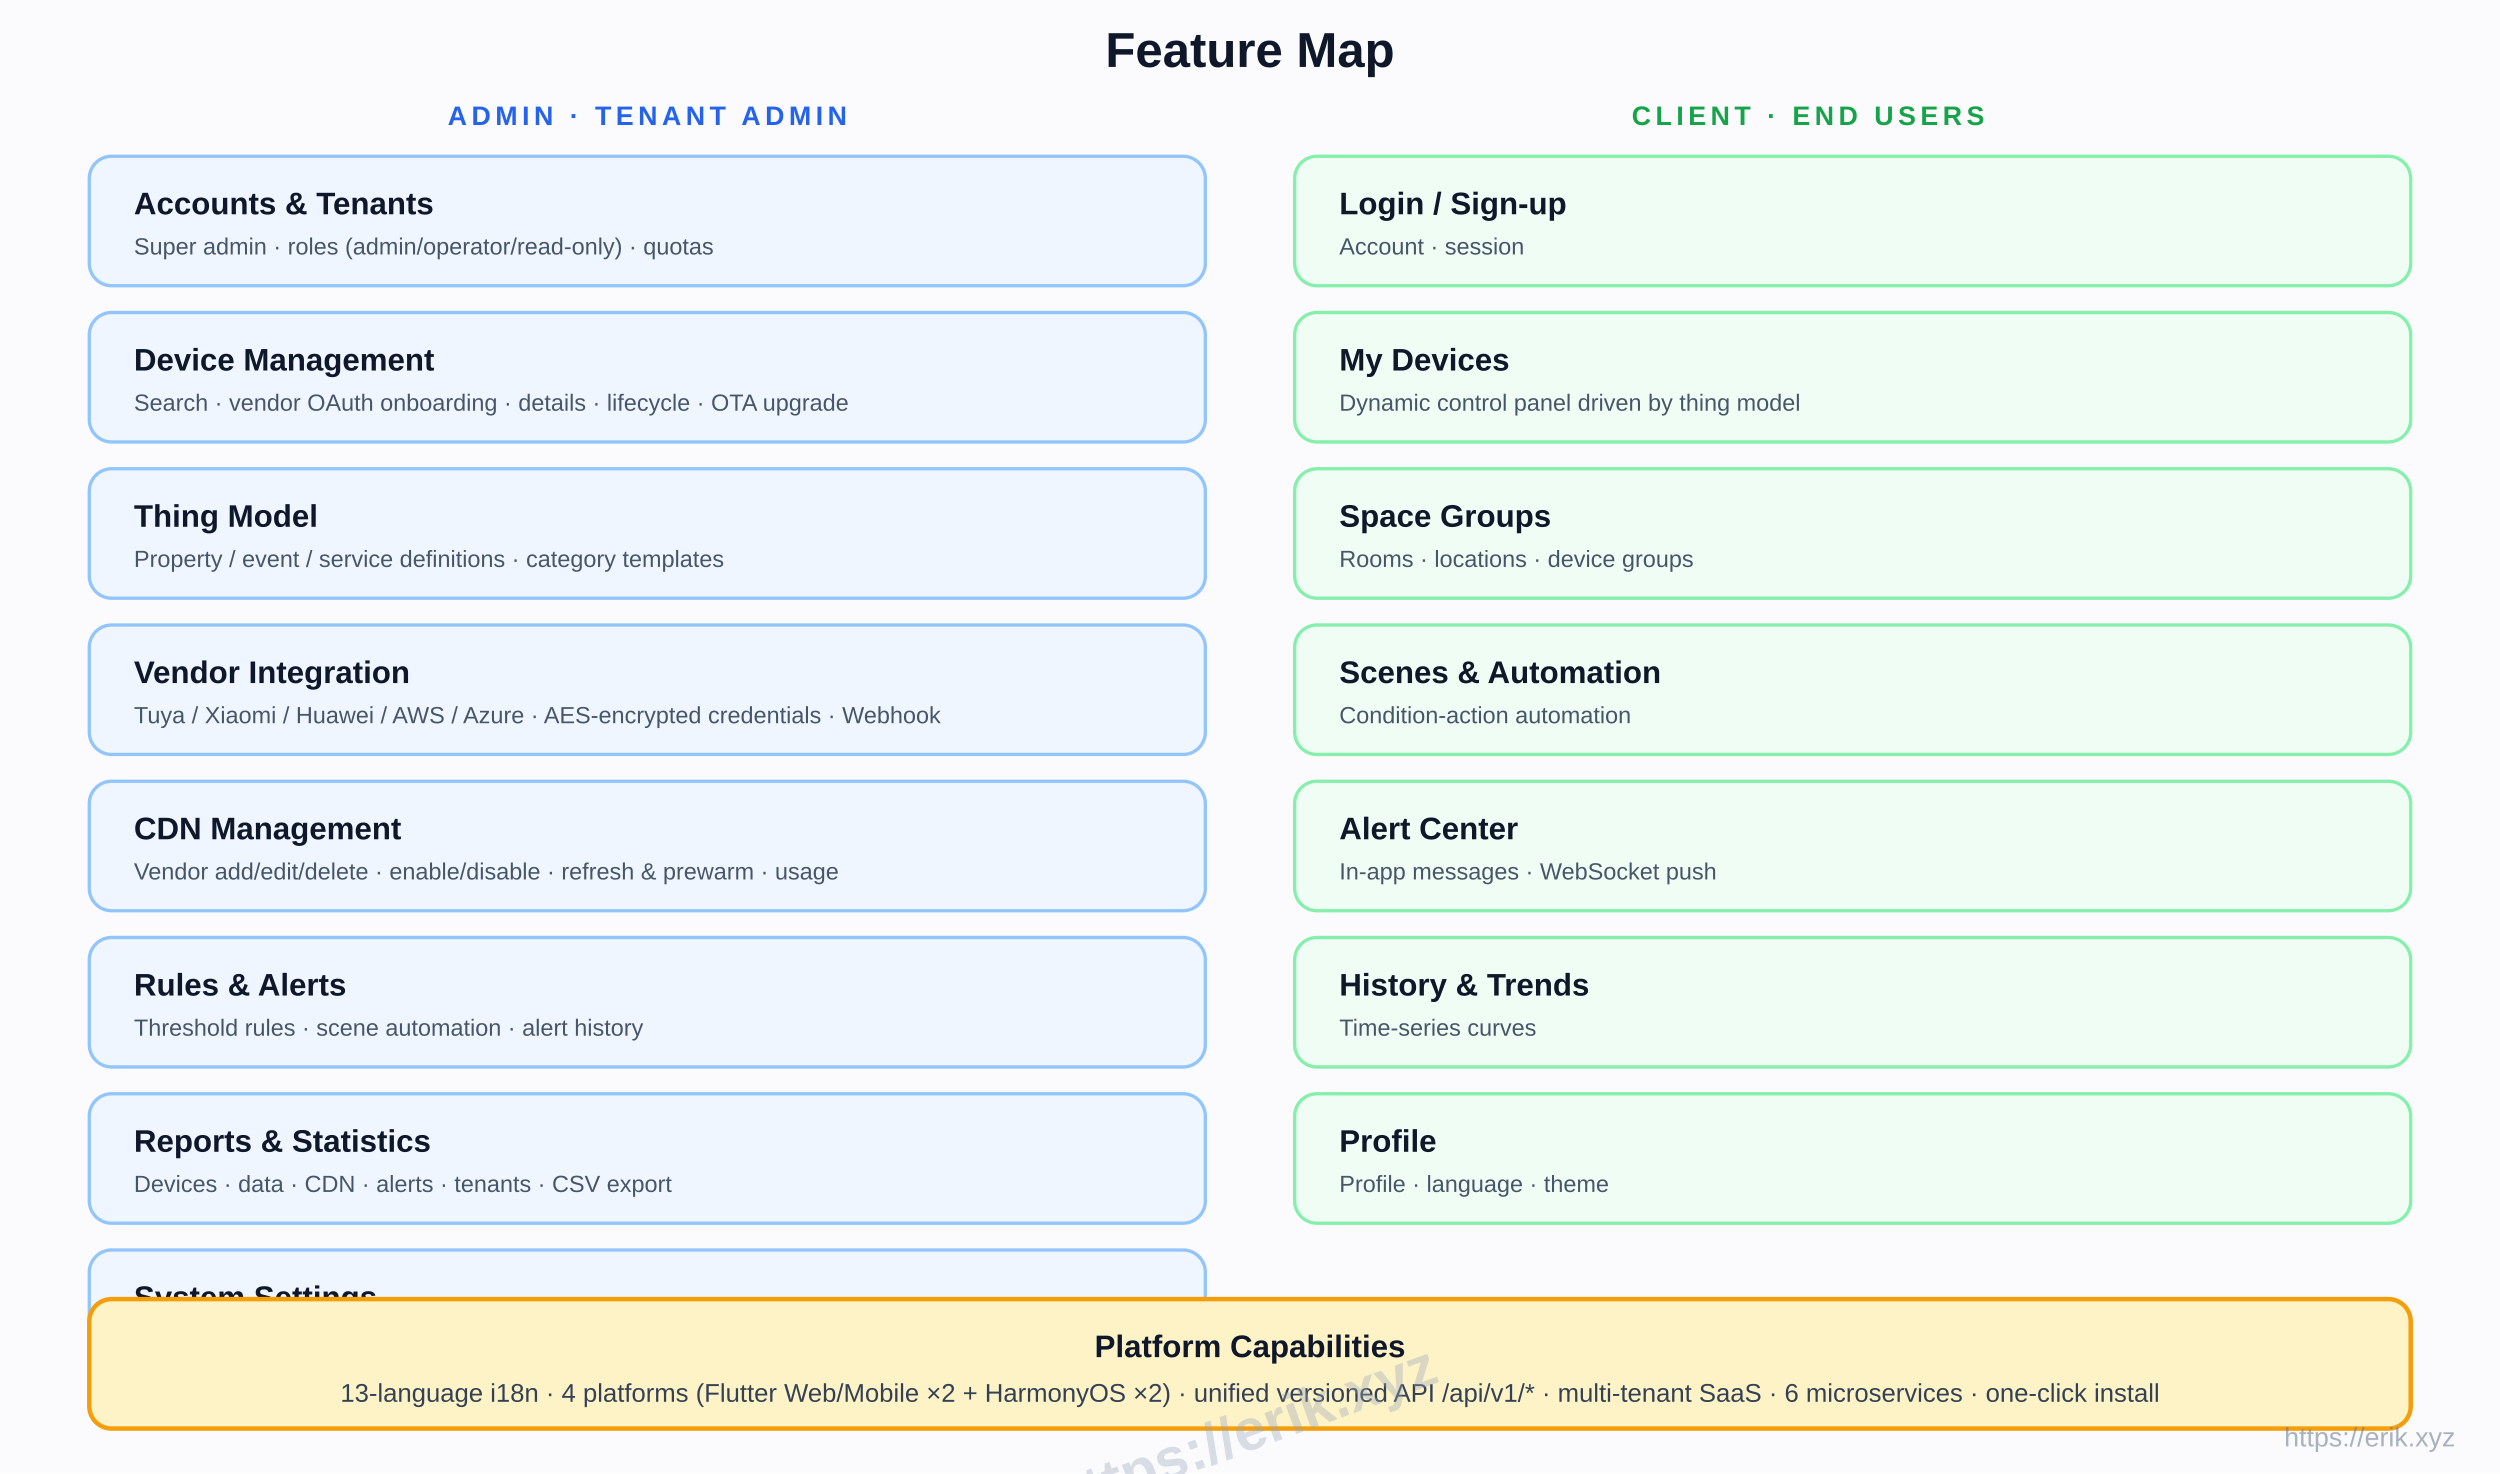
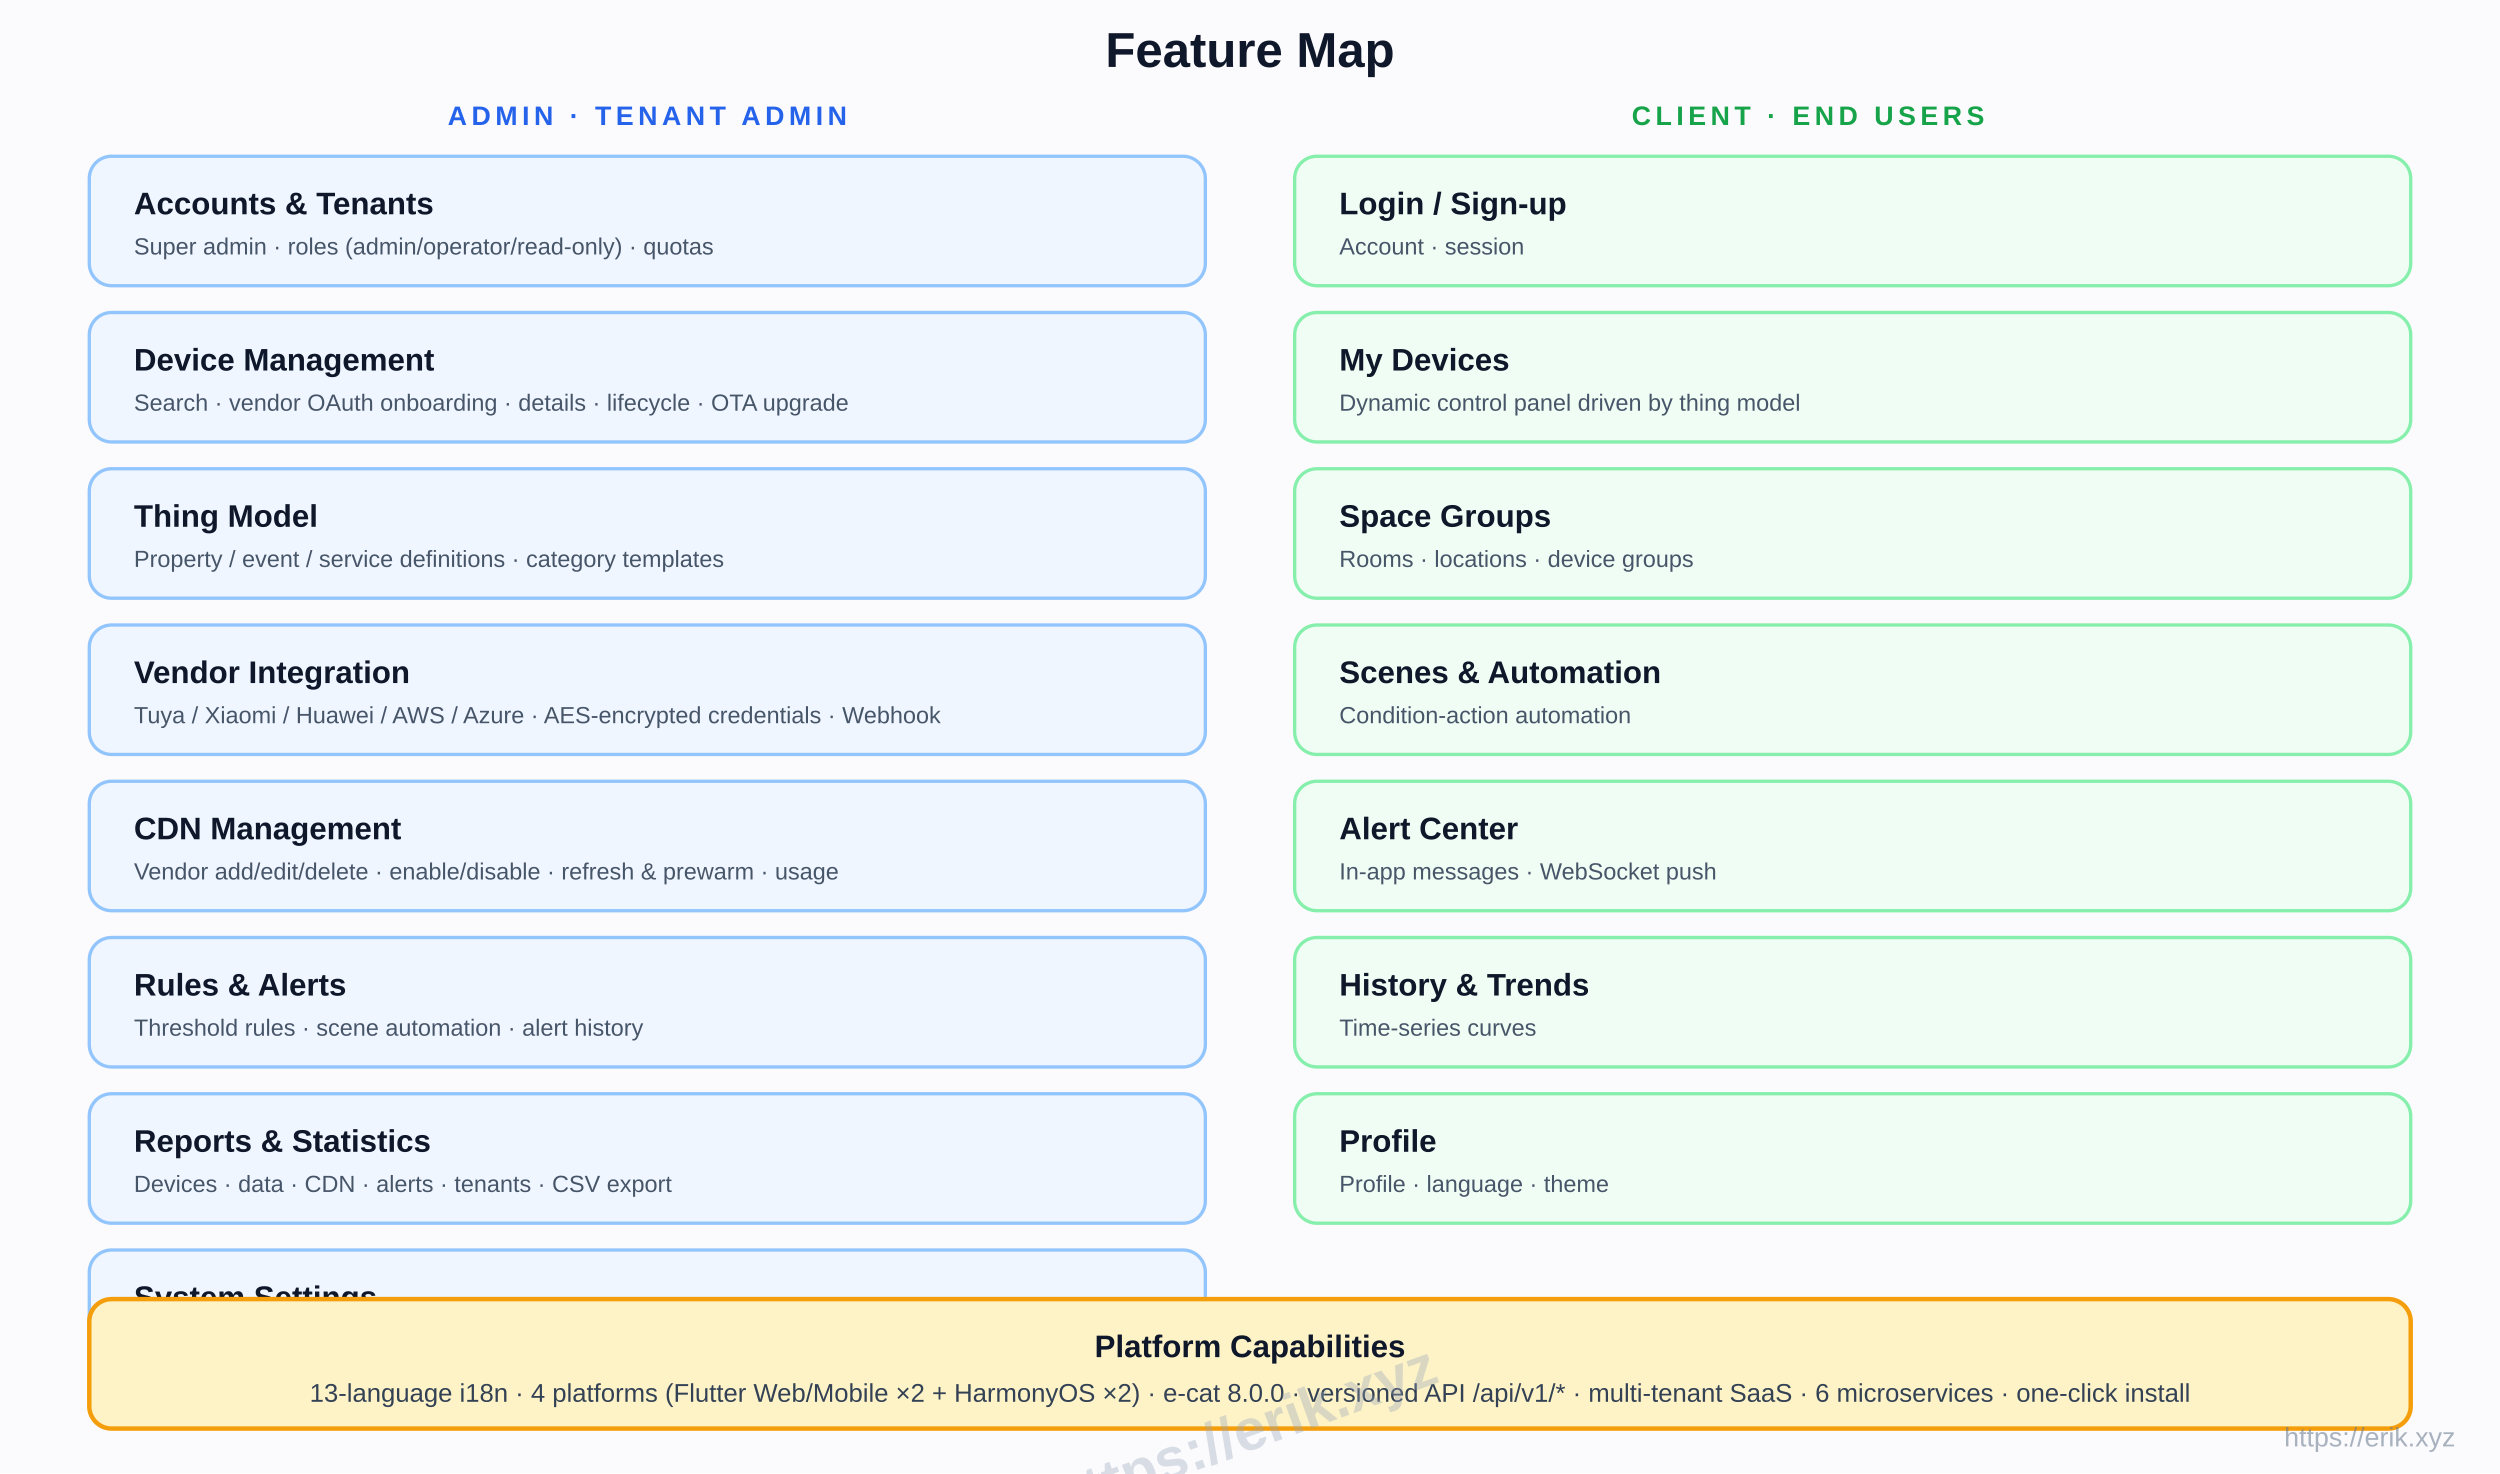
<svg xmlns="http://www.w3.org/2000/svg" viewBox="0 0 1120 660" font-family="Arial, 'PingFang SC', 'Microsoft YaHei', sans-serif">
  <rect width="1120" height="660" fill="#fbfbfd" />
  <text x="560" y="30" text-anchor="middle" font-size="22" font-weight="bold" fill="#0f172a">Feature Map</text>
  <text x="290" y="56" text-anchor="middle" font-size="12" font-weight="bold" letter-spacing="2" fill="#2563eb">ADMIN · TENANT ADMIN</text>
  <g>
    <rect x="40" y="70" width="500" height="58" rx="10" fill="#eff6ff" stroke="#93c5fd" stroke-width="1.5" />
    <text x="60" y="96" font-size="14" font-weight="bold" fill="#0f172a">Accounts &amp; Tenants</text>
    <text x="60" y="114" font-size="10.5" fill="#475569">Super admin · roles (admin/operator/read-only) · quotas</text>
    <rect x="40" y="140" width="500" height="58" rx="10" fill="#eff6ff" stroke="#93c5fd" stroke-width="1.5" />
    <text x="60" y="166" font-size="14" font-weight="bold" fill="#0f172a">Device Management</text>
    <text x="60" y="184" font-size="10.5" fill="#475569">Search · vendor OAuth onboarding · details · lifecycle · OTA upgrade</text>
    <rect x="40" y="210" width="500" height="58" rx="10" fill="#eff6ff" stroke="#93c5fd" stroke-width="1.5" />
    <text x="60" y="236" font-size="14" font-weight="bold" fill="#0f172a">Thing Model</text>
    <text x="60" y="254" font-size="10.5" fill="#475569">Property / event / service definitions · category templates</text>
    <rect x="40" y="280" width="500" height="58" rx="10" fill="#eff6ff" stroke="#93c5fd" stroke-width="1.5" />
    <text x="60" y="306" font-size="14" font-weight="bold" fill="#0f172a">Vendor Integration</text>
    <text x="60" y="324" font-size="10.5" fill="#475569">Tuya / Xiaomi / Huawei / AWS / Azure · AES-encrypted credentials · Webhook</text>
    <rect x="40" y="350" width="500" height="58" rx="10" fill="#eff6ff" stroke="#93c5fd" stroke-width="1.5" />
    <text x="60" y="376" font-size="14" font-weight="bold" fill="#0f172a">CDN Management</text>
    <text x="60" y="394" font-size="10.5" fill="#475569">Vendor add/edit/delete · enable/disable · refresh &amp; prewarm · usage</text>
    <rect x="40" y="420" width="500" height="58" rx="10" fill="#eff6ff" stroke="#93c5fd" stroke-width="1.5" />
    <text x="60" y="446" font-size="14" font-weight="bold" fill="#0f172a">Rules &amp; Alerts</text>
    <text x="60" y="464" font-size="10.5" fill="#475569">Threshold rules · scene automation · alert history</text>
    <rect x="40" y="490" width="500" height="58" rx="10" fill="#eff6ff" stroke="#93c5fd" stroke-width="1.5" />
    <text x="60" y="516" font-size="14" font-weight="bold" fill="#0f172a">Reports &amp; Statistics</text>
    <text x="60" y="534" font-size="10.5" fill="#475569">Devices · data · CDN · alerts · tenants · CSV export</text>
    <rect x="40" y="560" width="500" height="58" rx="10" fill="#eff6ff" stroke="#93c5fd" stroke-width="1.5" />
    <text x="60" y="586" font-size="14" font-weight="bold" fill="#0f172a">System Settings</text>
    <text x="60" y="604" font-size="10.5" fill="#475569">Operation logs · API keys · security policy</text>
  </g>
  <text x="810" y="56" text-anchor="middle" font-size="12" font-weight="bold" letter-spacing="2" fill="#16a34a">CLIENT · END USERS</text>
  <g>
    <rect x="580" y="70" width="500" height="58" rx="10" fill="#f0fdf4" stroke="#86efac" stroke-width="1.5" />
    <text x="600" y="96" font-size="14" font-weight="bold" fill="#0f172a">Login / Sign-up</text>
    <text x="600" y="114" font-size="10.5" fill="#475569">Account · session</text>
    <rect x="580" y="140" width="500" height="58" rx="10" fill="#f0fdf4" stroke="#86efac" stroke-width="1.5" />
    <text x="600" y="166" font-size="14" font-weight="bold" fill="#0f172a">My Devices</text>
    <text x="600" y="184" font-size="10.5" fill="#475569">Dynamic control panel driven by thing model</text>
    <rect x="580" y="210" width="500" height="58" rx="10" fill="#f0fdf4" stroke="#86efac" stroke-width="1.5" />
    <text x="600" y="236" font-size="14" font-weight="bold" fill="#0f172a">Space Groups</text>
    <text x="600" y="254" font-size="10.5" fill="#475569">Rooms · locations · device groups</text>
    <rect x="580" y="280" width="500" height="58" rx="10" fill="#f0fdf4" stroke="#86efac" stroke-width="1.5" />
    <text x="600" y="306" font-size="14" font-weight="bold" fill="#0f172a">Scenes &amp; Automation</text>
    <text x="600" y="324" font-size="10.5" fill="#475569">Condition-action automation</text>
    <rect x="580" y="350" width="500" height="58" rx="10" fill="#f0fdf4" stroke="#86efac" stroke-width="1.5" />
    <text x="600" y="376" font-size="14" font-weight="bold" fill="#0f172a">Alert Center</text>
    <text x="600" y="394" font-size="10.5" fill="#475569">In-app messages · WebSocket push</text>
    <rect x="580" y="420" width="500" height="58" rx="10" fill="#f0fdf4" stroke="#86efac" stroke-width="1.5" />
    <text x="600" y="446" font-size="14" font-weight="bold" fill="#0f172a">History &amp; Trends</text>
    <text x="600" y="464" font-size="10.5" fill="#475569">Time-series curves</text>
    <rect x="580" y="490" width="500" height="58" rx="10" fill="#f0fdf4" stroke="#86efac" stroke-width="1.5" />
    <text x="600" y="516" font-size="14" font-weight="bold" fill="#0f172a">Profile</text>
    <text x="600" y="534" font-size="10.5" fill="#475569">Profile · language · theme</text>
  </g>
  <rect x="40" y="582" width="1040" height="58" rx="10" fill="#fef3c7" stroke="#f59e0b" stroke-width="2" />
  <text x="560" y="608" text-anchor="middle" font-size="14" font-weight="bold" fill="#0f172a">Platform Capabilities</text>
-   <text x="560" y="628" text-anchor="middle" font-size="11.5" fill="#334155">13-language i18n · 4 platforms (Flutter Web/Mobile ×2 + HarmonyOS ×2) · unified versioned API /api/v1/* · multi-tenant SaaS · 6 microservices · one-click install</text>
+   <text x="560" y="628" text-anchor="middle" font-size="11.5" fill="#334155">13-language i18n · 4 platforms (Flutter Web/Mobile ×2 + HarmonyOS ×2) · e-cat 8.0.0 · versioned API /api/v1/* · multi-tenant SaaS · 6 microservices · one-click install</text>
  <text x="560" y="650" text-anchor="middle" font-size="26" font-weight="bold" fill="#94a3b8" opacity="0.35" transform="rotate(-20 560 650)">https://erik.xyz</text>
  <text x="1100" y="648" text-anchor="end" font-size="12" fill="#64748b" opacity="0.55">https://erik.xyz</text>
</svg>
